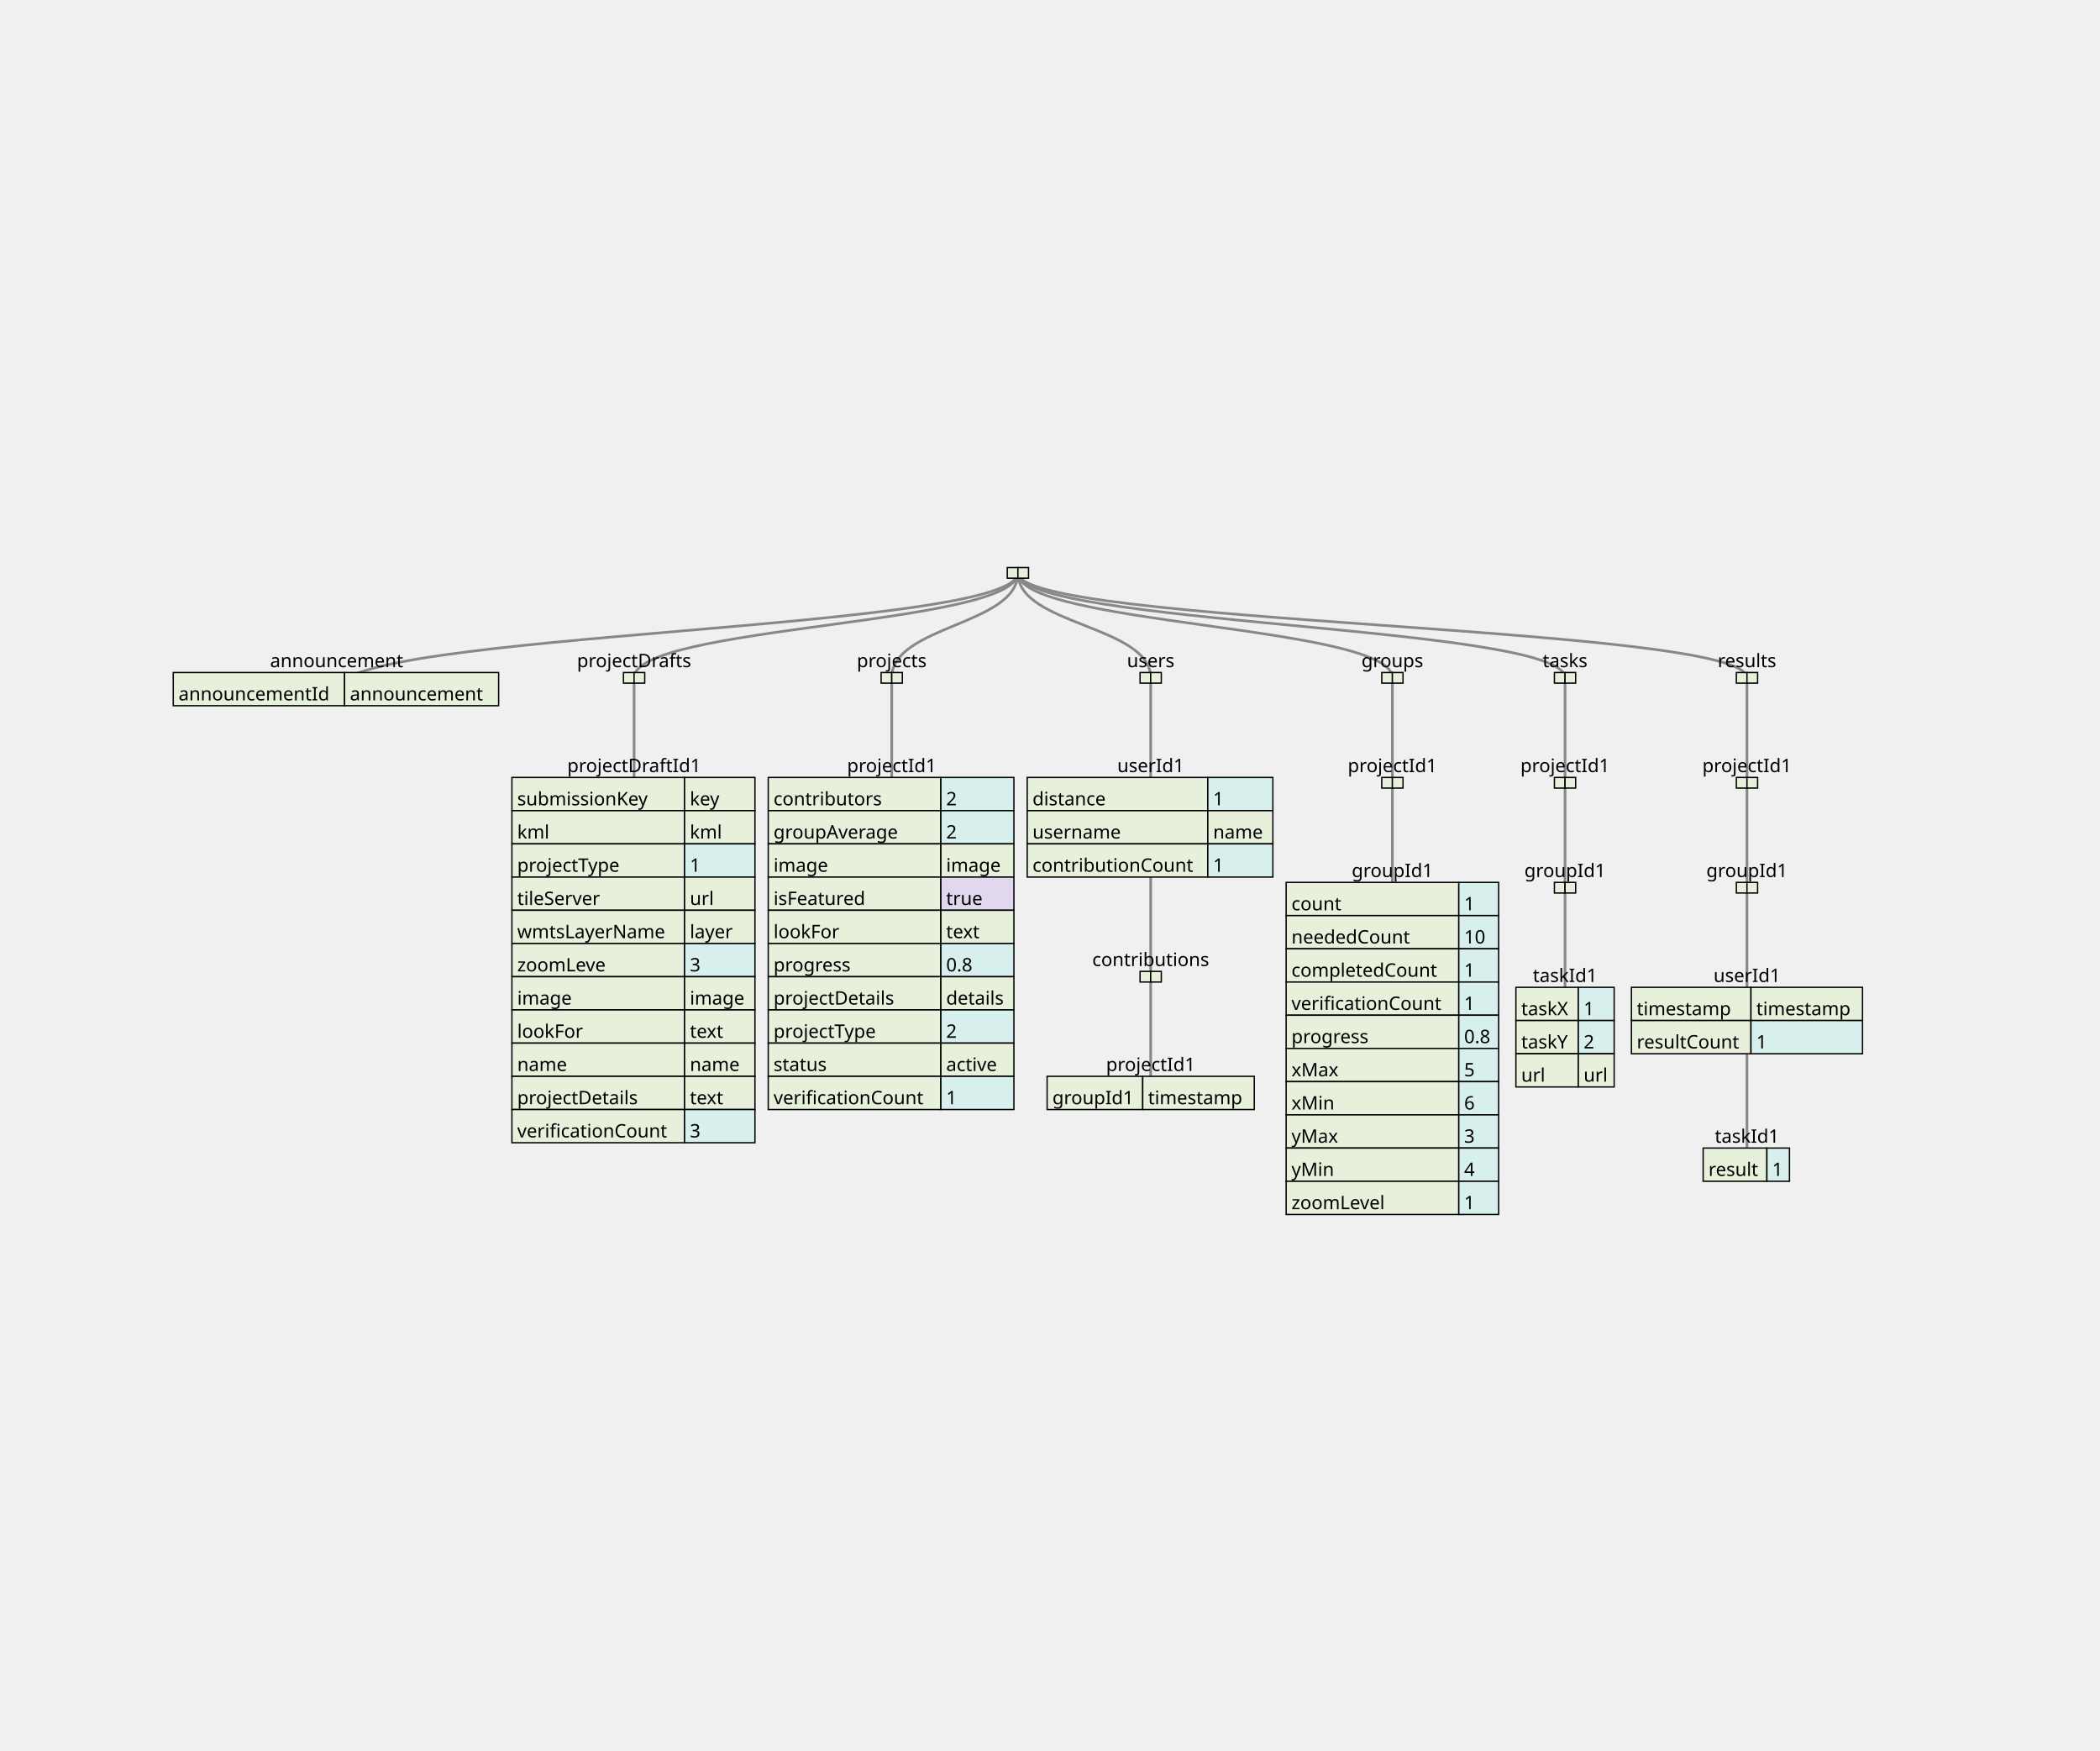
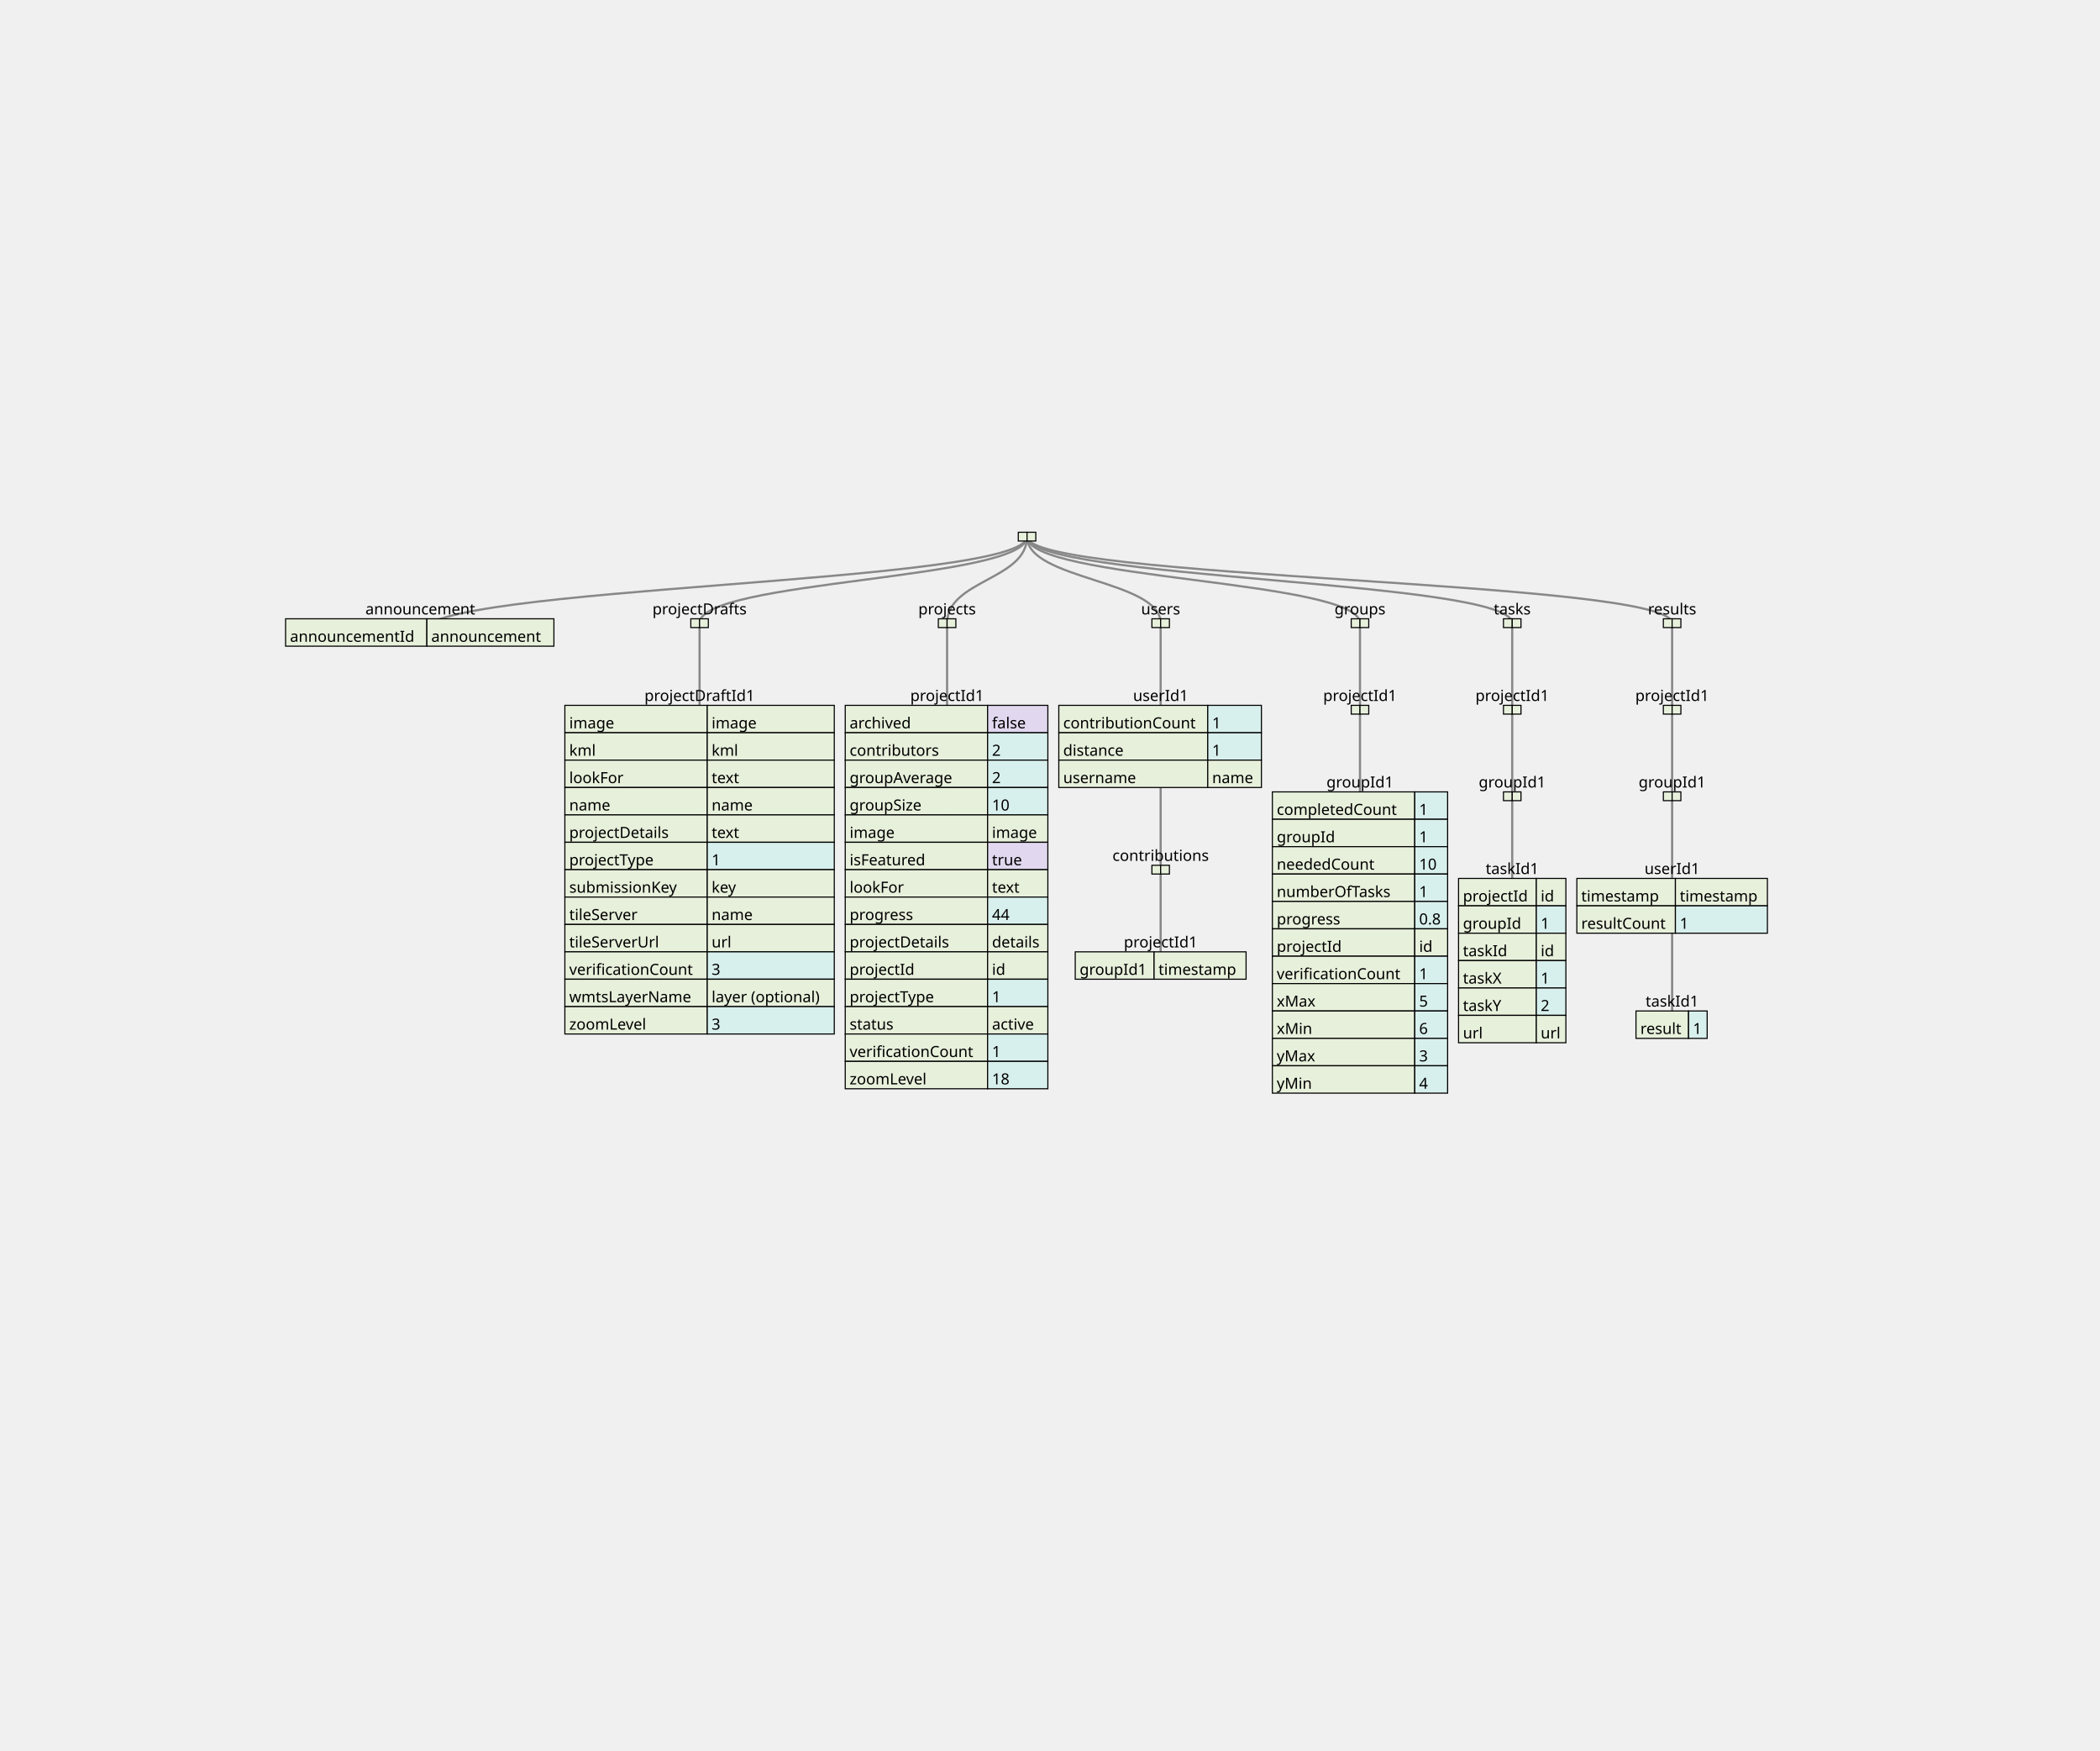
<svg xmlns="http://www.w3.org/2000/svg" class="vtree" width="960" height="800">
  <style>
.vtree-node text { font: 14px sans-serif; }
.vtree-link { fill: none; stroke: #888; stroke-width: 2px; }
.vtree-table { stroke-width: 2px; stroke: steelblue; }
path.vtree-table { fill: white; }
g.vtree-node rect { fill: white; stroke: black; stroke-width: 1px; }
g.vtree-node rect.number-text { fill: #d8f0ed; }
g.vtree-node rect.string-text { fill: #e7f0db; }
g.vtree-node rect.boolean-text { fill: #e1d8f0; }
g.vtree-node rect.null-text { fill: #888; }
</style>
-   <g class="vtree-root" transform="translate(173.9147,164.0772)scale(0.6070974)">
-     <g class="vtree-node" transform="translate(480,157)">
+   <g class="vtree-root" transform="translate(229.1842,171.1588)scale(0.5006687)">
+     <g class="vtree-node" transform="translate(480,144)">
      <g class="vtree-node" transform="translate(-8,0)">
-         <path class="vtree-link" d="M8,4C8,43.5 557,43.5 557,83" />
-         <path class="vtree-link" d="M8,4C8,43.5 420,43.5 420,83" />
-         <path class="vtree-link" d="M8,4C8,43.5 290,43.5 290,83" />
-         <path class="vtree-link" d="M8,4C8,43.5 108,43.5 108,83" />
-         <path class="vtree-link" d="M8,4C8,43.5 -87,43.5 -87,83" />
-         <path class="vtree-link" d="M8,4C8,43.5 -281,43.5 -281,83" />
-         <path class="vtree-link" d="M8,4C8,48 -505,48 -505,92" />
-         <g class="vtree-node" transform="translate(-628,58)">
+         <path class="vtree-link" d="M8,4C8,43.5 597,43.5 597,83" />
+         <path class="vtree-link" d="M8,4C8,43.5 451,43.5 451,83" />
+         <path class="vtree-link" d="M8,4C8,43.5 312,43.5 312,83" />
+         <path class="vtree-link" d="M8,4C8,43.5 130,43.5 130,83" />
+         <path class="vtree-link" d="M8,4C8,43.5 -65,43.5 -65,83" />
+         <path class="vtree-link" d="M8,4C8,43.5 -291,43.5 -291,83" />
+         <path class="vtree-link" d="M8,4C8,48 -546,48 -546,92" />
+         <g class="vtree-node" transform="translate(-669,58)">
          <g transform="translate(0,21)">
            <g transform="translate(0,0)">
              <rect class="string-text" x="0" y="0" width="129" height="25" />
              <text x="4" y="21">announcementId</text>
            </g>
            <g transform="translate(129,0)">
              <rect class="string-text" x="0" y="0" width="116" height="25" />
              <text x="4" y="21">announcement</text>
            </g>
          </g>
          <g>
            <text x="123" y="17" text-anchor="middle">announcement</text>
          </g>
        </g>
-         <g class="vtree-node" transform="translate(-332,58)">
-           <path class="vtree-link" d="M51,25C51,131.5 51,131.5 51,238" />
-           <g class="vtree-node" transform="translate(-41,79)">
+         <g class="vtree-node" transform="translate(-342,58)">
+           <path class="vtree-link" d="M51,25C51,137.5 51,137.5 51,250" />
+           <g class="vtree-node" transform="translate(-72,79)">
            <g transform="translate(0,21)">
              <g transform="translate(0,0)">
                <rect class="string-text" x="0" y="0" width="130" height="25" />
+                 <text x="4" y="21">image</text>
+               </g>
+               <g transform="translate(130,0)">
+                 <rect class="string-text" x="0" y="0" width="116" height="25" />
+                 <text x="4" y="21">image</text>
+               </g>
+               <g transform="translate(0,25)">
+                 <rect class="string-text" x="0" y="0" width="130" height="25" />
+                 <text x="4" y="21">kml</text>
+               </g>
+               <g transform="translate(130,25)">
+                 <rect class="string-text" x="0" y="0" width="116" height="25" />
+                 <text x="4" y="21">kml</text>
+               </g>
+               <g transform="translate(0,50)">
+                 <rect class="string-text" x="0" y="0" width="130" height="25" />
+                 <text x="4" y="21">lookFor</text>
+               </g>
+               <g transform="translate(130,50)">
+                 <rect class="string-text" x="0" y="0" width="116" height="25" />
+                 <text x="4" y="21">text</text>
+               </g>
+               <g transform="translate(0,75)">
+                 <rect class="string-text" x="0" y="0" width="130" height="25" />
+                 <text x="4" y="21">name</text>
+               </g>
+               <g transform="translate(130,75)">
+                 <rect class="string-text" x="0" y="0" width="116" height="25" />
+                 <text x="4" y="21">name</text>
+               </g>
+               <g transform="translate(0,100)">
+                 <rect class="string-text" x="0" y="0" width="130" height="25" />
+                 <text x="4" y="21">projectDetails</text>
+               </g>
+               <g transform="translate(130,100)">
+                 <rect class="string-text" x="0" y="0" width="116" height="25" />
+                 <text x="4" y="21">text</text>
+               </g>
+               <g transform="translate(0,125)">
+                 <rect class="string-text" x="0" y="0" width="130" height="25" />
+                 <text x="4" y="21">projectType</text>
+               </g>
+               <g transform="translate(130,125)">
+                 <rect class="number-text" x="0" y="0" width="116" height="25" />
+                 <text x="4" y="21">1</text>
+               </g>
+               <g transform="translate(0,150)">
+                 <rect class="string-text" x="0" y="0" width="130" height="25" />
                <text x="4" y="21">submissionKey</text>
              </g>
-               <g transform="translate(130,0)">
-                 <rect class="string-text" x="0" y="0" width="53" height="25" />
+               <g transform="translate(130,150)">
+                 <rect class="string-text" x="0" y="0" width="116" height="25" />
                <text x="4" y="21">key</text>
              </g>
-               <g transform="translate(0,25)">
-                 <rect class="string-text" x="0" y="0" width="130" height="25" />
-                 <text x="4" y="21">kml</text>
-               </g>
-               <g transform="translate(130,25)">
-                 <rect class="string-text" x="0" y="0" width="53" height="25" />
-                 <text x="4" y="21">kml</text>
-               </g>
-               <g transform="translate(0,50)">
-                 <rect class="string-text" x="0" y="0" width="130" height="25" />
-                 <text x="4" y="21">projectType</text>
-               </g>
-               <g transform="translate(130,50)">
-                 <rect class="number-text" x="0" y="0" width="53" height="25" />
-                 <text x="4" y="21">1</text>
-               </g>
-               <g transform="translate(0,75)">
+               <g transform="translate(0,175)">
                <rect class="string-text" x="0" y="0" width="130" height="25" />
                <text x="4" y="21">tileServer</text>
              </g>
-               <g transform="translate(130,75)">
-                 <rect class="string-text" x="0" y="0" width="53" height="25" />
+               <g transform="translate(130,175)">
+                 <rect class="string-text" x="0" y="0" width="116" height="25" />
+                 <text x="4" y="21">name</text>
+               </g>
+               <g transform="translate(0,200)">
+                 <rect class="string-text" x="0" y="0" width="130" height="25" />
+                 <text x="4" y="21">tileServerUrl</text>
+               </g>
+               <g transform="translate(130,200)">
+                 <rect class="string-text" x="0" y="0" width="116" height="25" />
                <text x="4" y="21">url</text>
              </g>
-               <g transform="translate(0,100)">
+               <g transform="translate(0,225)">
+                 <rect class="string-text" x="0" y="0" width="130" height="25" />
+                 <text x="4" y="21">verificationCount</text>
+               </g>
+               <g transform="translate(130,225)">
+                 <rect class="number-text" x="0" y="0" width="116" height="25" />
+                 <text x="4" y="21">3</text>
+               </g>
+               <g transform="translate(0,250)">
                <rect class="string-text" x="0" y="0" width="130" height="25" />
                <text x="4" y="21">wmtsLayerName</text>
              </g>
-               <g transform="translate(130,100)">
-                 <rect class="string-text" x="0" y="0" width="53" height="25" />
-                 <text x="4" y="21">layer</text>
-               </g>
-               <g transform="translate(0,125)">
-                 <rect class="string-text" x="0" y="0" width="130" height="25" />
-                 <text x="4" y="21">zoomLeve</text>
-               </g>
-               <g transform="translate(130,125)">
-                 <rect class="number-text" x="0" y="0" width="53" height="25" />
+               <g transform="translate(130,250)">
+                 <rect class="string-text" x="0" y="0" width="116" height="25" />
+                 <text x="4" y="21">layer (optional)</text>
+               </g>
+               <g transform="translate(0,275)">
+                 <rect class="string-text" x="0" y="0" width="130" height="25" />
+                 <text x="4" y="21">zoomLevel</text>
+               </g>
+               <g transform="translate(130,275)">
+                 <rect class="number-text" x="0" y="0" width="116" height="25" />
                <text x="4" y="21">3</text>
              </g>
-               <g transform="translate(0,150)">
-                 <rect class="string-text" x="0" y="0" width="130" height="25" />
-                 <text x="4" y="21">image</text>
-               </g>
-               <g transform="translate(130,150)">
-                 <rect class="string-text" x="0" y="0" width="53" height="25" />
-                 <text x="4" y="21">image</text>
-               </g>
-               <g transform="translate(0,175)">
-                 <rect class="string-text" x="0" y="0" width="130" height="25" />
-                 <text x="4" y="21">lookFor</text>
-               </g>
-               <g transform="translate(130,175)">
-                 <rect class="string-text" x="0" y="0" width="53" height="25" />
-                 <text x="4" y="21">text</text>
-               </g>
-               <g transform="translate(0,200)">
-                 <rect class="string-text" x="0" y="0" width="130" height="25" />
-                 <text x="4" y="21">name</text>
-               </g>
-               <g transform="translate(130,200)">
-                 <rect class="string-text" x="0" y="0" width="53" height="25" />
-                 <text x="4" y="21">name</text>
-               </g>
-               <g transform="translate(0,225)">
-                 <rect class="string-text" x="0" y="0" width="130" height="25" />
-                 <text x="4" y="21">projectDetails</text>
-               </g>
-               <g transform="translate(130,225)">
-                 <rect class="string-text" x="0" y="0" width="53" height="25" />
-                 <text x="4" y="21">text</text>
-               </g>
-               <g transform="translate(0,250)">
-                 <rect class="string-text" x="0" y="0" width="130" height="25" />
-                 <text x="4" y="21">verificationCount</text>
-               </g>
-               <g transform="translate(130,250)">
-                 <rect class="number-text" x="0" y="0" width="53" height="25" />
-                 <text x="4" y="21">3</text>
-               </g>
            </g>
            <g>
-               <text x="92" y="17" text-anchor="middle">projectDraftId1</text>
+               <text x="123" y="17" text-anchor="middle">projectDraftId1</text>
            </g>
          </g>
          <g transform="translate(43,21)">
            <g transform="translate(0,0)">
              <rect class="string-text" x="0" y="0" width="8" height="8" />
              <text x="4" y="4"> </text>
            </g>
            <g transform="translate(8,0)">
              <rect class="string-text" x="0" y="0" width="8" height="8" />
              <text x="4" y="4"> </text>
            </g>
          </g>
          <g>
            <text x="51" y="17" text-anchor="middle">projectDrafts</text>
          </g>
        </g>
-         <g class="vtree-node" transform="translate(-120,58)">
-           <path class="vtree-link" d="M33,25C33,125 33,125 33,225" />
+         <g class="vtree-node" transform="translate(-98,58)">
+           <path class="vtree-link" d="M33,25C33,150 33,150 33,275" />
          <g class="vtree-node" transform="translate(-60,79)">
            <g transform="translate(0,21)">
              <g transform="translate(0,0)">
                <rect class="string-text" x="0" y="0" width="130" height="25" />
+                 <text x="4" y="21">archived</text>
+               </g>
+               <g transform="translate(130,0)">
+                 <rect class="boolean-text" x="0" y="0" width="55" height="25" />
+                 <text x="4" y="21">false</text>
+               </g>
+               <g transform="translate(0,25)">
+                 <rect class="string-text" x="0" y="0" width="130" height="25" />
                <text x="4" y="21">contributors</text>
-               </g>
-               <g transform="translate(130,0)">
-                 <rect class="number-text" x="0" y="0" width="55" height="25" />
-                 <text x="4" y="21">2</text>
-               </g>
-               <g transform="translate(0,25)">
-                 <rect class="string-text" x="0" y="0" width="130" height="25" />
-                 <text x="4" y="21">groupAverage</text>
              </g>
              <g transform="translate(130,25)">
                <rect class="number-text" x="0" y="0" width="55" height="25" />
                <text x="4" y="21">2</text>
              </g>
              <g transform="translate(0,50)">
                <rect class="string-text" x="0" y="0" width="130" height="25" />
+                 <text x="4" y="21">groupAverage</text>
+               </g>
+               <g transform="translate(130,50)">
+                 <rect class="number-text" x="0" y="0" width="55" height="25" />
+                 <text x="4" y="21">2</text>
+               </g>
+               <g transform="translate(0,75)">
+                 <rect class="string-text" x="0" y="0" width="130" height="25" />
+                 <text x="4" y="21">groupSize</text>
+               </g>
+               <g transform="translate(130,75)">
+                 <rect class="number-text" x="0" y="0" width="55" height="25" />
+                 <text x="4" y="21">10</text>
+               </g>
+               <g transform="translate(0,100)">
+                 <rect class="string-text" x="0" y="0" width="130" height="25" />
                <text x="4" y="21">image</text>
              </g>
-               <g transform="translate(130,50)">
+               <g transform="translate(130,100)">
                <rect class="string-text" x="0" y="0" width="55" height="25" />
                <text x="4" y="21">image</text>
              </g>
-               <g transform="translate(0,75)">
+               <g transform="translate(0,125)">
                <rect class="string-text" x="0" y="0" width="130" height="25" />
                <text x="4" y="21">isFeatured</text>
              </g>
-               <g transform="translate(130,75)">
+               <g transform="translate(130,125)">
                <rect class="boolean-text" x="0" y="0" width="55" height="25" />
                <text x="4" y="21">true</text>
              </g>
-               <g transform="translate(0,100)">
+               <g transform="translate(0,150)">
                <rect class="string-text" x="0" y="0" width="130" height="25" />
                <text x="4" y="21">lookFor</text>
              </g>
-               <g transform="translate(130,100)">
+               <g transform="translate(130,150)">
                <rect class="string-text" x="0" y="0" width="55" height="25" />
                <text x="4" y="21">text</text>
              </g>
-               <g transform="translate(0,125)">
+               <g transform="translate(0,175)">
                <rect class="string-text" x="0" y="0" width="130" height="25" />
                <text x="4" y="21">progress</text>
              </g>
-               <g transform="translate(130,125)">
+               <g transform="translate(130,175)">
                <rect class="number-text" x="0" y="0" width="55" height="25" />
-                 <text x="4" y="21">0.8</text>
-               </g>
-               <g transform="translate(0,150)">
+                 <text x="4" y="21">44</text>
+               </g>
+               <g transform="translate(0,200)">
                <rect class="string-text" x="0" y="0" width="130" height="25" />
                <text x="4" y="21">projectDetails</text>
              </g>
-               <g transform="translate(130,150)">
+               <g transform="translate(130,200)">
                <rect class="string-text" x="0" y="0" width="55" height="25" />
                <text x="4" y="21">details</text>
              </g>
-               <g transform="translate(0,175)">
+               <g transform="translate(0,225)">
+                 <rect class="string-text" x="0" y="0" width="130" height="25" />
+                 <text x="4" y="21">projectId</text>
+               </g>
+               <g transform="translate(130,225)">
+                 <rect class="string-text" x="0" y="0" width="55" height="25" />
+                 <text x="4" y="21">id</text>
+               </g>
+               <g transform="translate(0,250)">
                <rect class="string-text" x="0" y="0" width="130" height="25" />
                <text x="4" y="21">projectType</text>
              </g>
-               <g transform="translate(130,175)">
+               <g transform="translate(130,250)">
                <rect class="number-text" x="0" y="0" width="55" height="25" />
-                 <text x="4" y="21">2</text>
-               </g>
-               <g transform="translate(0,200)">
+                 <text x="4" y="21">1</text>
+               </g>
+               <g transform="translate(0,275)">
                <rect class="string-text" x="0" y="0" width="130" height="25" />
                <text x="4" y="21">status</text>
              </g>
-               <g transform="translate(130,200)">
+               <g transform="translate(130,275)">
                <rect class="string-text" x="0" y="0" width="55" height="25" />
                <text x="4" y="21">active</text>
              </g>
-               <g transform="translate(0,225)">
+               <g transform="translate(0,300)">
                <rect class="string-text" x="0" y="0" width="130" height="25" />
                <text x="4" y="21">verificationCount</text>
              </g>
-               <g transform="translate(130,225)">
+               <g transform="translate(130,300)">
                <rect class="number-text" x="0" y="0" width="55" height="25" />
                <text x="4" y="21">1</text>
              </g>
+               <g transform="translate(0,325)">
+                 <rect class="string-text" x="0" y="0" width="130" height="25" />
+                 <text x="4" y="21">zoomLevel</text>
+               </g>
+               <g transform="translate(130,325)">
+                 <rect class="number-text" x="0" y="0" width="55" height="25" />
+                 <text x="4" y="21">18</text>
+               </g>
            </g>
            <g>
              <text x="93" y="17" text-anchor="middle">projectId1</text>
            </g>
          </g>
          <g transform="translate(25,21)">
            <g transform="translate(0,0)">
              <rect class="string-text" x="0" y="0" width="8" height="8" />
              <text x="4" y="4"> </text>
            </g>
            <g transform="translate(8,0)">
              <rect class="string-text" x="0" y="0" width="8" height="8" />
              <text x="4" y="4"> </text>
            </g>
          </g>
          <g>
            <text x="33" y="17" text-anchor="middle">projects</text>
          </g>
        </g>
-         <g class="vtree-node" transform="translate(85,58)">
+         <g class="vtree-node" transform="translate(107,58)">
          <path class="vtree-link" d="M23,25C23,81.5 23,81.5 23,138" />
          <g class="vtree-node" transform="translate(-70,79)">
            <path class="vtree-link" d="M93,59C93,115 93,115 93,171" />
            <g class="vtree-node" transform="translate(42,146)">
              <path class="vtree-link" d="M51,25C51,69 51,69 51,113" />
              <g class="vtree-node" transform="translate(-27,79)">
                <g transform="translate(0,21)">
                  <g transform="translate(0,0)">
                    <rect class="string-text" x="0" y="0" width="72" height="25" />
                    <text x="4" y="21">groupId1</text>
                  </g>
                  <g transform="translate(72,0)">
                    <rect class="string-text" x="0" y="0" width="84" height="25" />
                    <text x="4" y="21">timestamp</text>
                  </g>
                </g>
                <g>
                  <text x="78" y="17" text-anchor="middle">projectId1</text>
                </g>
              </g>
              <g transform="translate(43,21)">
                <g transform="translate(0,0)">
                  <rect class="string-text" x="0" y="0" width="8" height="8" />
                  <text x="4" y="4"> </text>
                </g>
                <g transform="translate(8,0)">
                  <rect class="string-text" x="0" y="0" width="8" height="8" />
                  <text x="4" y="4"> </text>
                </g>
              </g>
              <g>
                <text x="51" y="17" text-anchor="middle">contributions</text>
              </g>
            </g>
            <g transform="translate(0,21)">
              <g transform="translate(0,0)">
                <rect class="string-text" x="0" y="0" width="136" height="25" />
-                 <text x="4" y="21">distance</text>
+                 <text x="4" y="21">contributionCount</text>
              </g>
              <g transform="translate(136,0)">
                <rect class="number-text" x="0" y="0" width="49" height="25" />
                <text x="4" y="21">1</text>
              </g>
              <g transform="translate(0,25)">
                <rect class="string-text" x="0" y="0" width="136" height="25" />
+                 <text x="4" y="21">distance</text>
+               </g>
+               <g transform="translate(136,25)">
+                 <rect class="number-text" x="0" y="0" width="49" height="25" />
+                 <text x="4" y="21">1</text>
+               </g>
+               <g transform="translate(0,50)">
+                 <rect class="string-text" x="0" y="0" width="136" height="25" />
                <text x="4" y="21">username</text>
              </g>
-               <g transform="translate(136,25)">
+               <g transform="translate(136,50)">
                <rect class="string-text" x="0" y="0" width="49" height="25" />
                <text x="4" y="21">name</text>
              </g>
-               <g transform="translate(0,50)">
-                 <rect class="string-text" x="0" y="0" width="136" height="25" />
-                 <text x="4" y="21">contributionCount</text>
-               </g>
-               <g transform="translate(136,50)">
-                 <rect class="number-text" x="0" y="0" width="49" height="25" />
-                 <text x="4" y="21">1</text>
-               </g>
            </g>
            <g>
              <text x="93" y="17" text-anchor="middle">userId1</text>
            </g>
          </g>
          <g transform="translate(15,21)">
            <g transform="translate(0,0)">
              <rect class="string-text" x="0" y="0" width="8" height="8" />
              <text x="4" y="4"> </text>
            </g>
            <g transform="translate(8,0)">
              <rect class="string-text" x="0" y="0" width="8" height="8" />
              <text x="4" y="4"> </text>
            </g>
          </g>
          <g>
            <text x="23" y="17" text-anchor="middle">users</text>
          </g>
        </g>
-         <g class="vtree-node" transform="translate(261,58)">
+         <g class="vtree-node" transform="translate(283,58)">
          <path class="vtree-link" d="M29,25C29,64.5 29,64.5 29,104" />
          <g class="vtree-node" transform="translate(-11,79)">
-             <path class="vtree-link" d="M40,25C40,125 40,125 40,225" />
+             <path class="vtree-link" d="M40,25C40,131.5 40,131.5 40,238" />
            <g class="vtree-node" transform="translate(-40,79)">
              <g transform="translate(0,21)">
                <g transform="translate(0,0)">
                  <rect class="string-text" x="0" y="0" width="130" height="25" />
-                   <text x="4" y="21">count</text>
+                   <text x="4" y="21">completedCount</text>
                </g>
                <g transform="translate(130,0)">
                  <rect class="number-text" x="0" y="0" width="30" height="25" />
                  <text x="4" y="21">1</text>
                </g>
                <g transform="translate(0,25)">
                  <rect class="string-text" x="0" y="0" width="130" height="25" />
+                   <text x="4" y="21">groupId</text>
+                 </g>
+                 <g transform="translate(130,25)">
+                   <rect class="number-text" x="0" y="0" width="30" height="25" />
+                   <text x="4" y="21">1</text>
+                 </g>
+                 <g transform="translate(0,50)">
+                   <rect class="string-text" x="0" y="0" width="130" height="25" />
                  <text x="4" y="21">neededCount</text>
                </g>
-                 <g transform="translate(130,25)">
+                 <g transform="translate(130,50)">
                  <rect class="number-text" x="0" y="0" width="30" height="25" />
                  <text x="4" y="21">10</text>
                </g>
-                 <g transform="translate(0,50)">
-                   <rect class="string-text" x="0" y="0" width="130" height="25" />
-                   <text x="4" y="21">completedCount</text>
-                 </g>
-                 <g transform="translate(130,50)">
+                 <g transform="translate(0,75)">
+                   <rect class="string-text" x="0" y="0" width="130" height="25" />
+                   <text x="4" y="21">numberOfTasks</text>
+                 </g>
+                 <g transform="translate(130,75)">
                  <rect class="number-text" x="0" y="0" width="30" height="25" />
                  <text x="4" y="21">1</text>
                </g>
-                 <g transform="translate(0,75)">
+                 <g transform="translate(0,100)">
+                   <rect class="string-text" x="0" y="0" width="130" height="25" />
+                   <text x="4" y="21">progress</text>
+                 </g>
+                 <g transform="translate(130,100)">
+                   <rect class="number-text" x="0" y="0" width="30" height="25" />
+                   <text x="4" y="21">0.8</text>
+                 </g>
+                 <g transform="translate(0,125)">
+                   <rect class="string-text" x="0" y="0" width="130" height="25" />
+                   <text x="4" y="21">projectId</text>
+                 </g>
+                 <g transform="translate(130,125)">
+                   <rect class="string-text" x="0" y="0" width="30" height="25" />
+                   <text x="4" y="21">id</text>
+                 </g>
+                 <g transform="translate(0,150)">
                  <rect class="string-text" x="0" y="0" width="130" height="25" />
                  <text x="4" y="21">verificationCount</text>
                </g>
-                 <g transform="translate(130,75)">
+                 <g transform="translate(130,150)">
                  <rect class="number-text" x="0" y="0" width="30" height="25" />
                  <text x="4" y="21">1</text>
                </g>
-                 <g transform="translate(0,100)">
-                   <rect class="string-text" x="0" y="0" width="130" height="25" />
-                   <text x="4" y="21">progress</text>
-                 </g>
-                 <g transform="translate(130,100)">
-                   <rect class="number-text" x="0" y="0" width="30" height="25" />
-                   <text x="4" y="21">0.8</text>
-                 </g>
-                 <g transform="translate(0,125)">
+                 <g transform="translate(0,175)">
                  <rect class="string-text" x="0" y="0" width="130" height="25" />
                  <text x="4" y="21">xMax</text>
                </g>
-                 <g transform="translate(130,125)">
+                 <g transform="translate(130,175)">
                  <rect class="number-text" x="0" y="0" width="30" height="25" />
                  <text x="4" y="21">5</text>
                </g>
-                 <g transform="translate(0,150)">
+                 <g transform="translate(0,200)">
                  <rect class="string-text" x="0" y="0" width="130" height="25" />
                  <text x="4" y="21">xMin</text>
                </g>
-                 <g transform="translate(130,150)">
+                 <g transform="translate(130,200)">
                  <rect class="number-text" x="0" y="0" width="30" height="25" />
                  <text x="4" y="21">6</text>
                </g>
-                 <g transform="translate(0,175)">
+                 <g transform="translate(0,225)">
                  <rect class="string-text" x="0" y="0" width="130" height="25" />
                  <text x="4" y="21">yMax</text>
                </g>
-                 <g transform="translate(130,175)">
+                 <g transform="translate(130,225)">
                  <rect class="number-text" x="0" y="0" width="30" height="25" />
                  <text x="4" y="21">3</text>
                </g>
-                 <g transform="translate(0,200)">
+                 <g transform="translate(0,250)">
                  <rect class="string-text" x="0" y="0" width="130" height="25" />
                  <text x="4" y="21">yMin</text>
                </g>
-                 <g transform="translate(130,200)">
+                 <g transform="translate(130,250)">
                  <rect class="number-text" x="0" y="0" width="30" height="25" />
                  <text x="4" y="21">4</text>
-                 </g>
-                 <g transform="translate(0,225)">
-                   <rect class="string-text" x="0" y="0" width="130" height="25" />
-                   <text x="4" y="21">zoomLevel</text>
-                 </g>
-                 <g transform="translate(130,225)">
-                   <rect class="number-text" x="0" y="0" width="30" height="25" />
-                   <text x="4" y="21">1</text>
                </g>
              </g>
              <g>
                <text x="80" y="17" text-anchor="middle">groupId1</text>
              </g>
            </g>
            <g transform="translate(32,21)">
              <g transform="translate(0,0)">
                <rect class="string-text" x="0" y="0" width="8" height="8" />
                <text x="4" y="4"> </text>
              </g>
              <g transform="translate(8,0)">
                <rect class="string-text" x="0" y="0" width="8" height="8" />
                <text x="4" y="4"> </text>
              </g>
            </g>
            <g>
              <text x="40" y="17" text-anchor="middle">projectId1</text>
            </g>
          </g>
          <g transform="translate(21,21)">
            <g transform="translate(0,0)">
              <rect class="string-text" x="0" y="0" width="8" height="8" />
              <text x="4" y="4"> </text>
            </g>
            <g transform="translate(8,0)">
              <rect class="string-text" x="0" y="0" width="8" height="8" />
              <text x="4" y="4"> </text>
            </g>
          </g>
          <g>
            <text x="29" y="17" text-anchor="middle">groups</text>
          </g>
        </g>
-         <g class="vtree-node" transform="translate(398,58)">
+         <g class="vtree-node" transform="translate(429,58)">
          <path class="vtree-link" d="M22,25C22,64.5 22,64.5 22,104" />
          <g class="vtree-node" transform="translate(-18,79)">
            <path class="vtree-link" d="M40,25C40,64.5 40,64.5 40,104" />
            <g class="vtree-node" transform="translate(4,79)">
-               <path class="vtree-link" d="M36,25C36,81.5 36,81.5 36,138" />
-               <g class="vtree-node" transform="translate(-1,79)">
+               <path class="vtree-link" d="M36,25C36,100 36,100 36,175" />
+               <g class="vtree-node" transform="translate(-13,79)">
                <g transform="translate(0,21)">
                  <g transform="translate(0,0)">
-                     <rect class="string-text" x="0" y="0" width="47" height="25" />
-                     <text x="4" y="21">taskX</text>
-                   </g>
-                   <g transform="translate(47,0)">
+                     <rect class="string-text" x="0" y="0" width="71" height="25" />
+                     <text x="4" y="21">projectId</text>
+                   </g>
+                   <g transform="translate(71,0)">
+                     <rect class="string-text" x="0" y="0" width="27" height="25" />
+                     <text x="4" y="21">id</text>
+                   </g>
+                   <g transform="translate(0,25)">
+                     <rect class="string-text" x="0" y="0" width="71" height="25" />
+                     <text x="4" y="21">groupId</text>
+                   </g>
+                   <g transform="translate(71,25)">
                    <rect class="number-text" x="0" y="0" width="27" height="25" />
                    <text x="4" y="21">1</text>
                  </g>
-                   <g transform="translate(0,25)">
-                     <rect class="string-text" x="0" y="0" width="47" height="25" />
+                   <g transform="translate(0,50)">
+                     <rect class="string-text" x="0" y="0" width="71" height="25" />
+                     <text x="4" y="21">taskId</text>
+                   </g>
+                   <g transform="translate(71,50)">
+                     <rect class="string-text" x="0" y="0" width="27" height="25" />
+                     <text x="4" y="21">id</text>
+                   </g>
+                   <g transform="translate(0,75)">
+                     <rect class="string-text" x="0" y="0" width="71" height="25" />
+                     <text x="4" y="21">taskX</text>
+                   </g>
+                   <g transform="translate(71,75)">
+                     <rect class="number-text" x="0" y="0" width="27" height="25" />
+                     <text x="4" y="21">1</text>
+                   </g>
+                   <g transform="translate(0,100)">
+                     <rect class="string-text" x="0" y="0" width="71" height="25" />
                    <text x="4" y="21">taskY</text>
                  </g>
-                   <g transform="translate(47,25)">
+                   <g transform="translate(71,100)">
                    <rect class="number-text" x="0" y="0" width="27" height="25" />
                    <text x="4" y="21">2</text>
                  </g>
-                   <g transform="translate(0,50)">
-                     <rect class="string-text" x="0" y="0" width="47" height="25" />
+                   <g transform="translate(0,125)">
+                     <rect class="string-text" x="0" y="0" width="71" height="25" />
                    <text x="4" y="21">url</text>
                  </g>
-                   <g transform="translate(47,50)">
+                   <g transform="translate(71,125)">
                    <rect class="string-text" x="0" y="0" width="27" height="25" />
                    <text x="4" y="21">url</text>
                  </g>
                </g>
                <g>
-                   <text x="37" y="17" text-anchor="middle">taskId1</text>
+                   <text x="49" y="17" text-anchor="middle">taskId1</text>
                </g>
              </g>
              <g transform="translate(28,21)">
                <g transform="translate(0,0)">
                  <rect class="string-text" x="0" y="0" width="8" height="8" />
                  <text x="4" y="4"> </text>
                </g>
                <g transform="translate(8,0)">
                  <rect class="string-text" x="0" y="0" width="8" height="8" />
                  <text x="4" y="4"> </text>
                </g>
              </g>
              <g>
                <text x="36" y="17" text-anchor="middle">groupId1</text>
              </g>
            </g>
            <g transform="translate(32,21)">
              <g transform="translate(0,0)">
                <rect class="string-text" x="0" y="0" width="8" height="8" />
                <text x="4" y="4"> </text>
              </g>
              <g transform="translate(8,0)">
                <rect class="string-text" x="0" y="0" width="8" height="8" />
                <text x="4" y="4"> </text>
              </g>
            </g>
            <g>
              <text x="40" y="17" text-anchor="middle">projectId1</text>
            </g>
          </g>
          <g transform="translate(14,21)">
            <g transform="translate(0,0)">
              <rect class="string-text" x="0" y="0" width="8" height="8" />
              <text x="4" y="4"> </text>
            </g>
            <g transform="translate(8,0)">
              <rect class="string-text" x="0" y="0" width="8" height="8" />
              <text x="4" y="4"> </text>
            </g>
          </g>
          <g>
            <text x="22" y="17" text-anchor="middle">tasks</text>
          </g>
        </g>
-         <g class="vtree-node" transform="translate(529,58)">
+         <g class="vtree-node" transform="translate(569,58)">
          <path class="vtree-link" d="M28,25C28,64.5 28,64.5 28,104" />
          <g class="vtree-node" transform="translate(-12,79)">
            <path class="vtree-link" d="M40,25C40,64.5 40,64.5 40,104" />
            <g class="vtree-node" transform="translate(4,79)">
              <path class="vtree-link" d="M36,25C36,75 36,75 36,125" />
              <g class="vtree-node" transform="translate(-51,79)">
                <path class="vtree-link" d="M87,46C87,100.5 87,100.5 87,155" />
                <g class="vtree-node" transform="translate(54,121)">
                  <g transform="translate(0,21)">
                    <g transform="translate(0,0)">
                      <rect class="string-text" x="0" y="0" width="48" height="25" />
                      <text x="4" y="21">result</text>
                    </g>
                    <g transform="translate(48,0)">
                      <rect class="number-text" x="0" y="0" width="17" height="25" />
                      <text x="4" y="21">1</text>
                    </g>
                  </g>
                  <g>
                    <text x="33" y="17" text-anchor="middle">taskId1</text>
                  </g>
                </g>
                <g transform="translate(0,21)">
                  <g transform="translate(0,0)">
                    <rect class="string-text" x="0" y="0" width="90" height="25" />
                    <text x="4" y="21">timestamp</text>
                  </g>
                  <g transform="translate(90,0)">
                    <rect class="string-text" x="0" y="0" width="84" height="25" />
                    <text x="4" y="21">timestamp</text>
                  </g>
                  <g transform="translate(0,25)">
                    <rect class="string-text" x="0" y="0" width="90" height="25" />
                    <text x="4" y="21">resultCount</text>
                  </g>
                  <g transform="translate(90,25)">
                    <rect class="number-text" x="0" y="0" width="84" height="25" />
                    <text x="4" y="21">1</text>
                  </g>
                </g>
                <g>
                  <text x="87" y="17" text-anchor="middle">userId1</text>
                </g>
              </g>
              <g transform="translate(28,21)">
                <g transform="translate(0,0)">
                  <rect class="string-text" x="0" y="0" width="8" height="8" />
                  <text x="4" y="4"> </text>
                </g>
                <g transform="translate(8,0)">
                  <rect class="string-text" x="0" y="0" width="8" height="8" />
                  <text x="4" y="4"> </text>
                </g>
              </g>
              <g>
                <text x="36" y="17" text-anchor="middle">groupId1</text>
              </g>
            </g>
            <g transform="translate(32,21)">
              <g transform="translate(0,0)">
                <rect class="string-text" x="0" y="0" width="8" height="8" />
                <text x="4" y="4"> </text>
              </g>
              <g transform="translate(8,0)">
                <rect class="string-text" x="0" y="0" width="8" height="8" />
                <text x="4" y="4"> </text>
              </g>
            </g>
            <g>
              <text x="40" y="17" text-anchor="middle">projectId1</text>
            </g>
          </g>
          <g transform="translate(20,21)">
            <g transform="translate(0,0)">
              <rect class="string-text" x="0" y="0" width="8" height="8" />
              <text x="4" y="4"> </text>
            </g>
            <g transform="translate(8,0)">
              <rect class="string-text" x="0" y="0" width="8" height="8" />
              <text x="4" y="4"> </text>
            </g>
          </g>
          <g>
            <text x="28" y="17" text-anchor="middle">results</text>
          </g>
        </g>
        <g transform="translate(0,0)">
          <rect class="string-text" x="0" y="0" width="8" height="8" />
          <text x="4" y="4"> </text>
        </g>
        <g transform="translate(8,0)">
          <rect class="string-text" x="0" y="0" width="8" height="8" />
          <text x="4" y="4"> </text>
        </g>
      </g>
    </g>
  </g>
</svg>
